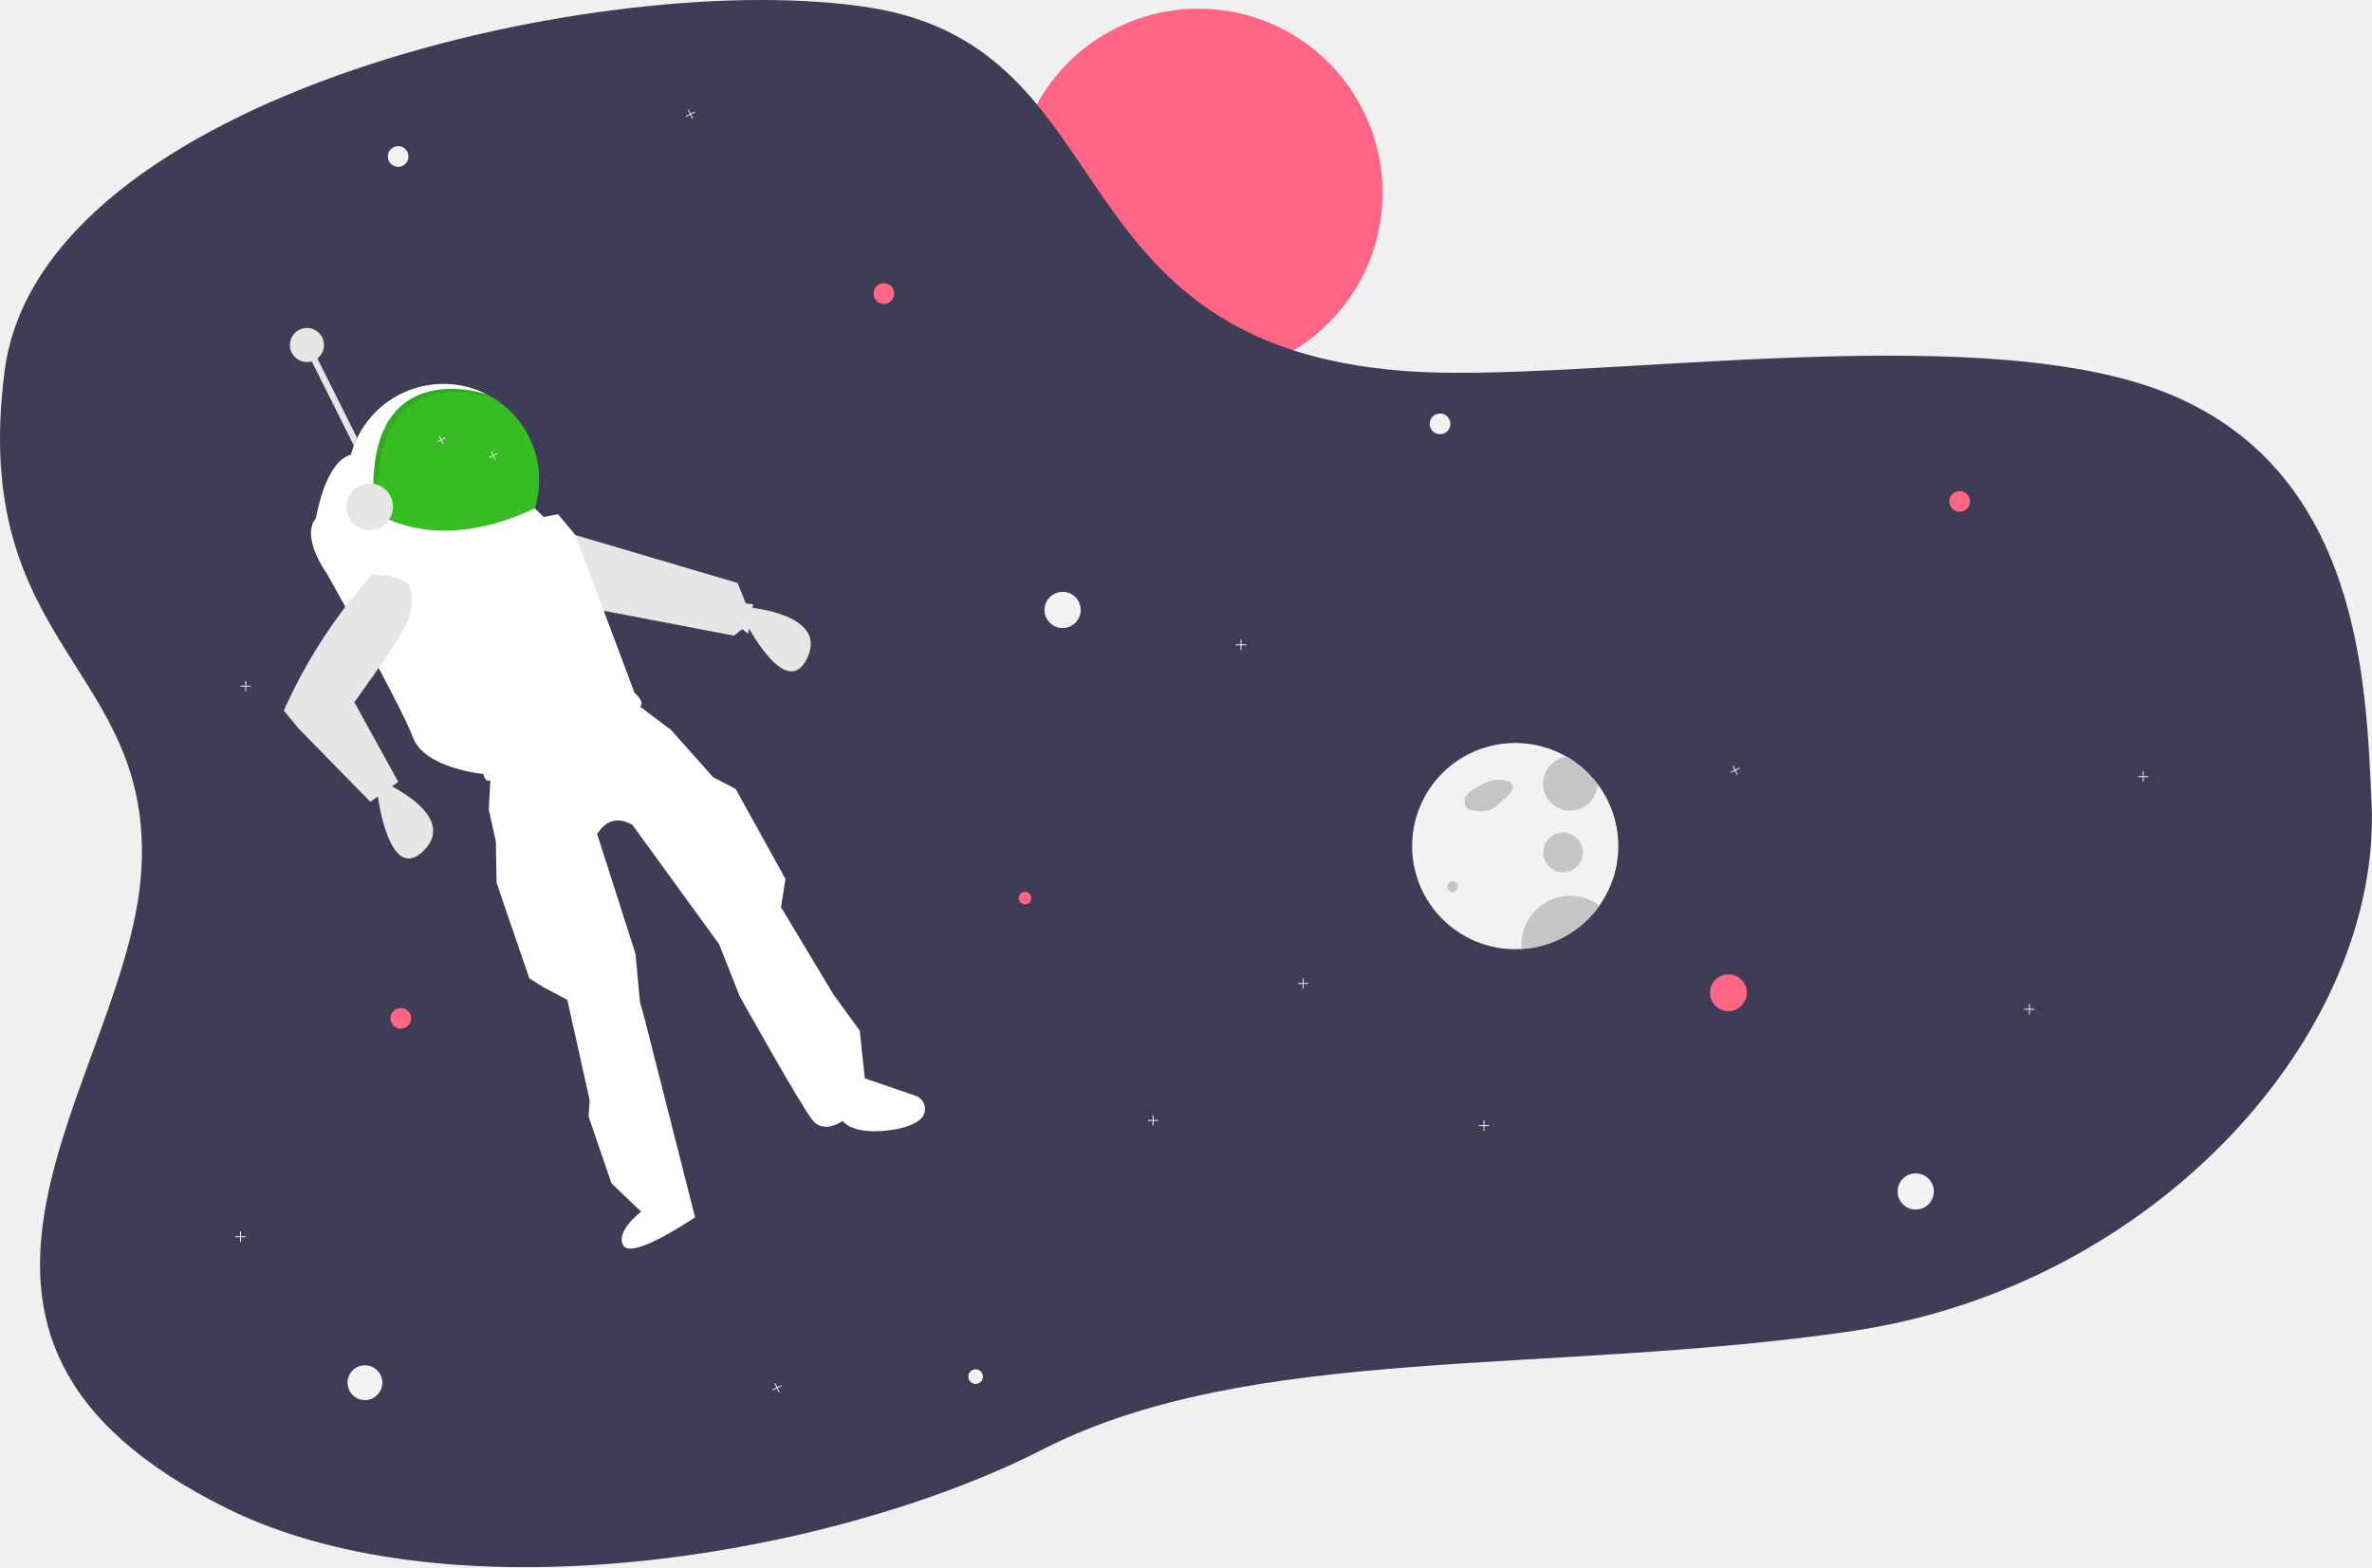
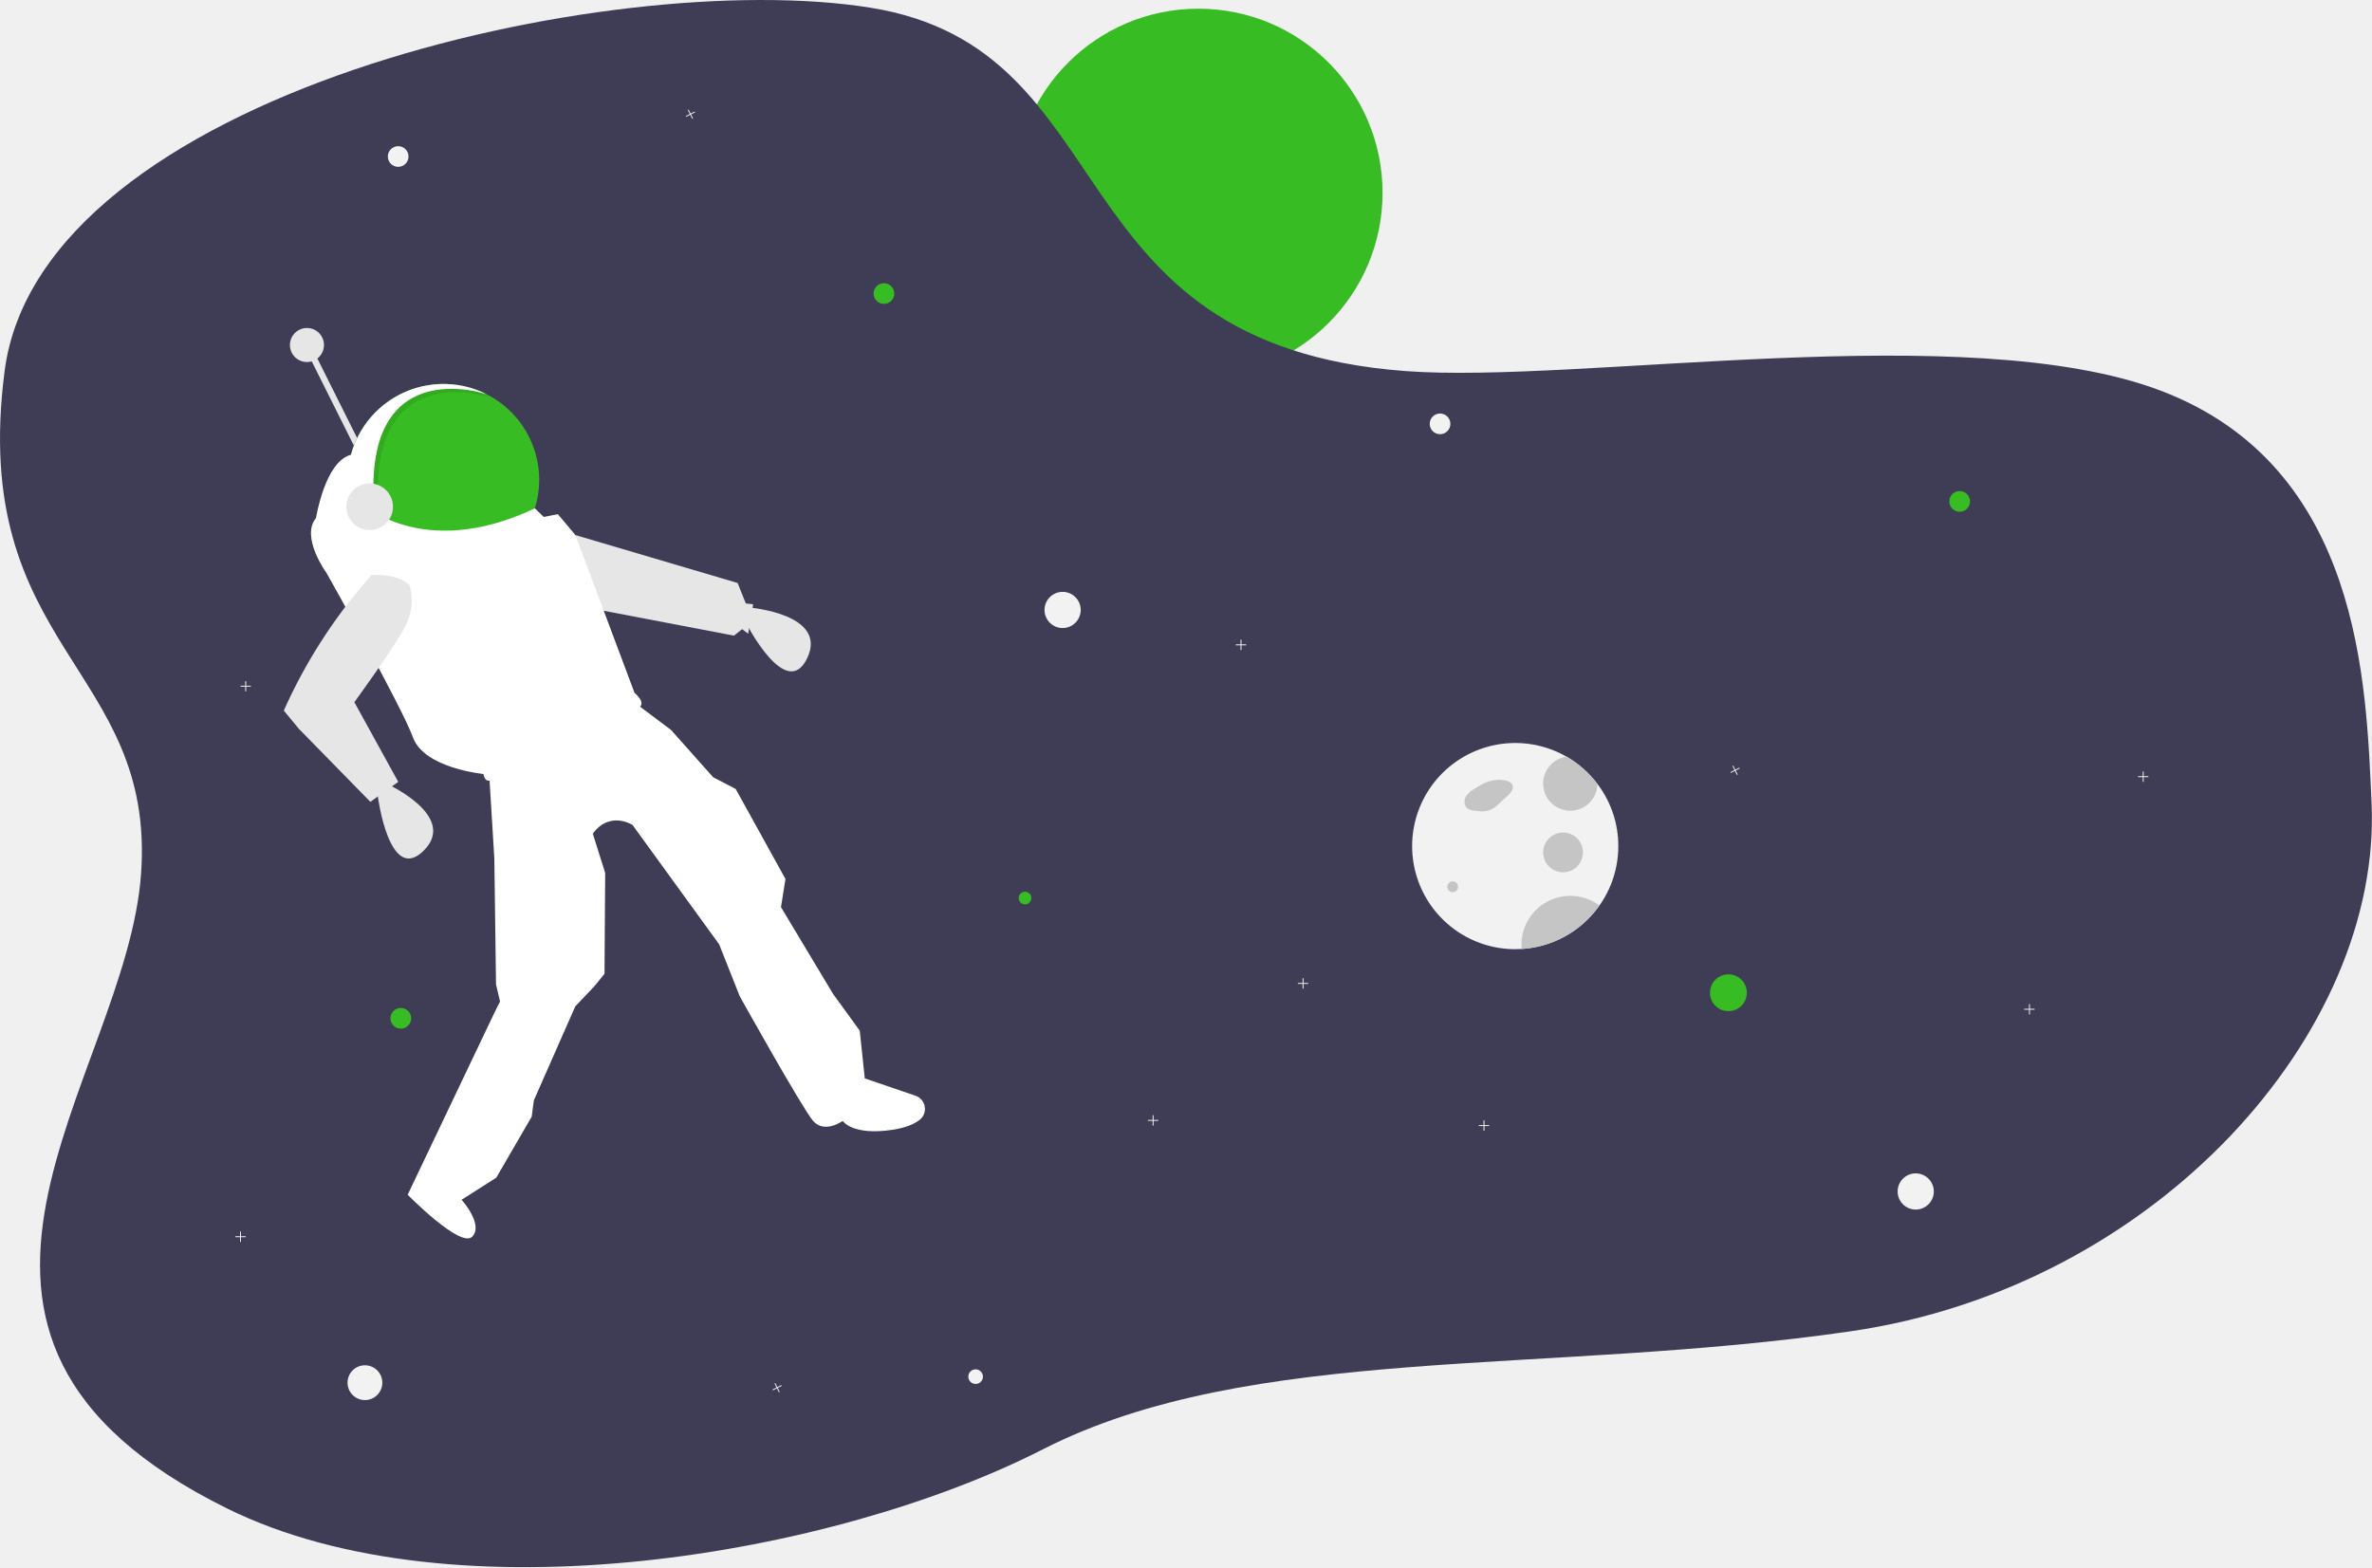
<svg xmlns="http://www.w3.org/2000/svg" width="1081.6" height="714.77" data-name="Layer 1" version="1.1" viewBox="0 0 1081.6 714.77">
-   <circle cx="546.45" cy="87.939" r="83.979" fill="#ff6584" />
-   <path d="m103.64 688.04c103.55 51.121 276.78 21.56 371.77-26.951 94.99-48.511 229.29-33.688 368.5-53.901 139.21-20.213 242.39-136.1 237.48-241.21-2.506-53.613-4.471-153.12-96.316-187.86-88.217-33.373-264.81-2.933-344.24-8.875-162.14-12.128-126.11-146.88-244.03-165.75-117.92-18.865-378.32 39.078-394.7 165.75-16.378 126.67 68.786 134.75 62.235 229.08-6.551 94.327-121.93 210.12 39.306 289.72z" fill="#3f3d56" fill-rule="evenodd" />
+   <circle cx="546.45" cy="87.939" r="83.979" fill="#38bc24" />
+   <path d="m103.64 688.04c103.55 51.121 276.78 21.56 371.77-26.951s229.29-33.688 368.5-53.901 242.39-136.1 237.48-241.21c-2.506-53.613-4.471-153.12-96.316-187.86-88.217-33.373-264.81-2.933-344.24-8.875-162.14-12.128-126.11-146.88-244.03-165.75-117.92-18.865-378.32 39.078-394.7 165.75-16.378 126.67 68.786 134.75 62.235 229.08-6.551 94.327-121.93 210.12 39.306 289.72z" fill="#3f3d56" fill-rule="evenodd" />
+   <g transform="matrix(-.99993 .011721 .011721 .99993 2121.8 -138.15)">
+     <rect transform="rotate(25.881)" x="1903.4" y="-621.29" width="2.874" height="58.063" fill="#e6e6e6" />
+     <g transform="rotate(52.114 1252 1646.5)" fill="#e6e6e6">
+       <path d="m585.3 445.98 5.174 8.623-1.725 2.874 12.073 6.324v-3.449l4.599-1.15 28.981-58.371-21.746-27.033z" />
+       <path transform="translate(-137,-75.5)" d="m728.05 532.41s-19.546 30.469 2.3 35.068 4.024-32.194 4.024-32.194z" />
+     </g>
+     <path d="m1963 353.51a43.691 43.691 0 1 1-59.485-57.825l0.015-5e-3a43.687 43.687 0 0 1 59.469 57.83z" fill="#38bc24" />
+     <g transform="rotate(25.881 1240.7 3094.8)" opacity=".1">
+       <path transform="translate(-137,-75.5)" d="m824.75 370.57-3.564 20.414c-26.784-69.527-69.389-26.818-70.124-26.071a43.691 43.691 0 0 1 73.689 5.657z" />
+     </g>
+     <path d="m1967.3 332.93-12.118 16.811c6.251-74.245-50.723-54.417-51.711-54.066a43.691 43.691 0 0 1 63.829 37.255z" fill="#fff" />
+     <path d="m1965.7 322.56-3.687 21.319s-27.451 28.099-79.889 4.101l-4.024 3.964-6.442-1.209-7.856 9.607-26.134 72.304s-6.366 5.218-0.942 7.21c0 0 39.658 5.183 64.12 29.831 0 0 4.952 5.597 6.161-0.845 0 0 26.963-2.893 31.935-17.094 4.973-14.201 38.44-75.279 38.44-75.279s11.886-16.597 4.584-25.252c0-6e-5 -4.388-25.773-16.266-28.66z" fill="#fff" />
+     <g fill="#e6e6e6">
+       <g transform="rotate(-19.089 1439.3 -3358.8)">
+         <path transform="translate(-137,-75.5)" d="m807.3 504.92s-36.018 3.617-26.048 23.591 27.725-16.851 27.725-16.851z" />
+         <path transform="translate(-137,-75.5)" d="m825.78 415.7s-6.324 7.473-4.024 19.546 10.923 39.092 10.923 39.092l-30.469 28.169 9.198 12.648 41.392-21.271 9.198-5.749a238.51 238.51 0 0 0-16.892-67.64l-1.504-3.645s-10.923-4.599-17.821-1.15z" />
+       </g>
+       <circle transform="rotate(25.881)" cx="1912.3" cy="-542.82" r="10.635" />
+       <circle transform="rotate(25.881)" cx="1904.9" cy="-621.58" r="7.761" />
+     </g>
+     <g fill="#fff">
+       <path d="m1839.8 435.45-18.586 14.312-18.956 21.798-10.202 5.455-22.216 41.326 2.192 12.822-23.292 39.86-11.959 16.891-2.048 21.795-23.016 8.166c-4.779 1.686-5.764 8.011-1.724 11.07 2.487 1.861 6.335 3.51 12.274 4.34 18.589 2.596 22.771-4.305 22.771-4.305s8.445 5.98 13.565-0.257c5.12-6.236 32.71-57.141 32.71-57.141l9.124-23.829 38.868-54.895 28.8-45.268z" />
+       <path d="m1839.3 492.86c7.459-4.27 14.329-1.662 18.126 3.832l28.842-56.067-29.733-3.087z" fill-rule="evenodd" />
+       <path d="m1898.9 569.29 4.215 8.196 40.666 82.841s-23.935 24.971-29.242 19.433c-5.307-5.537 4.684-16.846 4.684-16.846l-15.942-9.907-16.48-27.655-1.062-7.398-19.393-42.651zm3.571-61.923-0.093 57.5-4.782 21.362-31.249-10.926-8.791-9.038-4.704-5.663-0.845-45.983 5.42-17.924 1.45-14.976 8.774-23.161c10.154-14.773 23.737-8.872 37.37-2.671z" />
+     </g>
+   </g>
  <g transform="matrix(1.1788 0 0 1.1788 1.2289 -121.42)" stroke-width=".848">
-     <g fill="#f2f2f2" stroke-width=".848">
-       <circle cx="138" cy="290" r="7" />
-       <circle cx="740" cy="564" r="7" />
-       <circle cx="410" cy="339" r="7" />
+     <g stroke-width=".848">
+       <g fill="#f2f2f2">
+         <circle cx="740" cy="564" r="7" />
+         <circle cx="410" cy="339" r="7" />
+       </g>
+       <circle cx="757" cy="297" r="4" fill="#38bc24" />
+       <circle cx="154" cy="497" r="4" fill="#38bc24" />
    </g>
-     <circle cx="757" cy="297" r="4" fill="#ff6584" stroke-width=".848" />
-     <circle cx="154" cy="497" r="4" fill="#ff6584" stroke-width=".848" />
    <g fill="#f2f2f2">
      <g stroke-width=".848">
        <polygon points="92.178 583.5 92.178 581.68 94 581.68 94 581.32 92.178 581.32 92.178 579.5 91.822 579.5 91.822 581.32 90 581.32 90 581.68 91.822 581.68 91.822 583.5" />
        <polygon points="828.18 405.5 828.18 403.68 830 403.68 830 403.32 828.18 403.32 828.18 401.5 827.82 401.5 827.82 403.32 826 403.32 826 403.68 827.82 403.68 827.82 405.5" />
        <polygon points="503.18 485.5 503.18 483.68 505 483.68 505 483.32 503.18 483.32 503.18 481.5 502.82 481.5 502.82 483.32 501 483.32 501 483.68 502.82 483.68 502.82 485.5" />
        <polygon points="784.18 495.5 784.18 493.68 786 493.68 786 493.32 784.18 493.32 784.18 491.5 783.82 491.5 783.82 493.32 782 493.32 782 493.68 783.82 493.68 783.82 495.5" />
        <polygon points="445.18 538.5 445.18 536.68 447 536.68 447 536.32 445.18 536.32 445.18 534.5 444.82 534.5 444.82 536.32 443 536.32 443 536.68 444.82 536.68 444.82 538.5" />
        <polygon points="573.18 540.5 573.18 538.68 575 538.68 575 538.32 573.18 538.32 573.18 536.5 572.82 536.5 572.82 538.32 571 538.32 571 538.68 572.82 538.68 572.82 540.5" />
        <polygon points="94.178 370.5 94.178 368.68 96 368.68 96 368.32 94.178 368.32 94.178 366.5 93.822 366.5 93.822 368.32 92 368.32 92 368.68 93.822 368.68 93.822 370.5" />
        <polygon points="479.18 354.5 479.18 352.68 481 352.68 481 352.32 479.18 352.32 479.18 350.5 478.82 350.5 478.82 352.32 477 352.32 477 352.68 478.82 352.68 478.82 354.5" />
        <circle cx="556" cy="267" r="4" />
      </g>
      <g stroke-width=".748">
        <polygon transform="matrix(-.86012 .42983 .42983 .86012 1066.1 -262.82)" points="677.18 435.5 677.18 433.68 679 433.68 679 433.32 677.18 433.32 677.18 431.5 676.82 431.5 676.82 433.32 675 433.32 675 433.68 676.82 433.68 676.82 435.5" />
        <polygon transform="matrix(-.86012 .42983 .42983 .86012 662 -516.67)" points="677.18 433.32 677.18 431.5 676.82 431.5 676.82 433.32 675 433.32 675 433.68 676.82 433.68 676.82 435.5 677.18 435.5 677.18 433.68 679 433.68 679 433.32" />
        <polygon transform="matrix(-.86012 .42983 .42983 .86012 695.53 -23.932)" points="677.18 433.32 677.18 431.5 676.82 431.5 676.82 433.32 675 433.32 675 433.68 676.82 433.68 676.82 435.5 677.18 435.5 677.18 433.68 679 433.68 679 433.32" />
      </g>
-       <circle cx="152.98" cy="163.56" r="4" stroke-width=".848" />
-       <circle cx="376.35" cy="635.64" r="2.83" stroke-width=".848" />
-       <circle cx="140.12" cy="637.98" r="6.729" stroke-width=".848" />
+       <g stroke-width=".848">
+         <circle cx="152.98" cy="163.56" r="4" />
+         <circle cx="376.35" cy="635.64" r="2.83" />
+         <circle cx="140.12" cy="637.98" r="6.729" />
+       </g>
    </g>
-     <g fill="#ff6584" stroke-width=".848">
+     <g fill="#38bc24" stroke-width=".848">
      <circle cx="340.88" cy="216.58" r="4" />
      <circle cx="667.55" cy="487.11" r="7.119" />
      <circle cx="395.46" cy="450.47" r="2.441" />
-     </g>
-   </g>
-   <g transform="matrix(-.99993 .011721 .011721 .99993 2121.8 -138.15)">
-     <rect transform="rotate(25.881)" x="1903.4" y="-621.29" width="2.874" height="58.063" fill="#e6e6e6" />
-     <g transform="rotate(52.114 1252 1646.5)" fill="#e6e6e6">
-       <path d="m585.3 445.98 5.174 8.623-1.725 2.874 12.073 6.324v-3.449l4.599-1.15 28.981-58.371-21.746-27.033z" />
-       <path transform="translate(-137,-75.5)" d="m728.05 532.41s-19.546 30.469 2.3 35.068 4.024-32.194 4.024-32.194z" />
-     </g>
-     <path d="m1963 353.51a43.691 43.691 0 1 1-59.485-57.825l0.015-5e-3a43.687 43.687 0 0 1 59.469 57.83z" fill="#38bc24" />
-     <g transform="rotate(25.881 1240.7 3094.8)" opacity=".1">
-       <path transform="translate(-137,-75.5)" d="m824.75 370.57-3.564 20.414c-26.784-69.527-69.389-26.818-70.124-26.071a43.691 43.691 0 0 1 73.689 5.657z" />
-     </g>
-     <path d="m1967.3 332.93-12.118 16.811c6.251-74.245-50.723-54.417-51.711-54.066a43.691 43.691 0 0 1 63.829 37.255z" fill="#fff" />
-     <path d="m1965.7 322.56-3.687 21.319s-27.451 28.099-79.889 4.101l-4.024 3.964-6.442-1.209-7.856 9.607-26.134 72.304s-6.366 5.218-0.942 7.21c0 0 39.658 5.183 64.12 29.831 0 0 4.952 5.597 6.161-0.845 0 0 26.963-2.893 31.935-17.094 4.973-14.201 38.44-75.279 38.44-75.279s11.886-16.597 4.584-25.252c0-6e-5 -4.388-25.773-16.266-28.66z" fill="#fff" />
-     <g transform="rotate(-19.089 1439.3 -3358.8)" fill="#e6e6e6">
-       <path transform="translate(-137,-75.5)" d="m807.3 504.92s-36.018 3.617-26.048 23.591 27.725-16.851 27.725-16.851z" />
-       <path transform="translate(-137,-75.5)" d="m825.78 415.7s-6.324 7.473-4.024 19.546 10.923 39.092 10.923 39.092l-30.469 28.169 9.198 12.648 41.392-21.271 9.198-5.749a238.51 238.51 0 0 0-16.892-67.64l-1.504-3.645s-10.923-4.599-17.821-1.15z" />
-     </g>
-     <circle transform="rotate(25.881)" cx="1912.3" cy="-542.82" r="10.635" fill="#e6e6e6" />
-     <circle transform="rotate(25.881)" cx="1904.9" cy="-621.58" r="7.761" fill="#e6e6e6" />
-     <polygon transform="rotate(25.881 1240.7 3094.8)" points="643.18 294.5 642.82 294.5 642.82 296.32 641 296.32 641 296.68 642.82 296.68 642.82 298.5 643.18 298.5 643.18 296.68 645 296.68 645 296.32 643.18 296.32" fill="#f2f2f2" />
-     <polygon transform="rotate(25.881 1240.7 3094.8)" points="625.18 311.5 624.82 311.5 624.82 313.32 623 313.32 623 313.68 624.82 313.68 624.82 315.5 625.18 315.5 625.18 313.68 627 313.68 627 313.32 625.18 313.32" fill="#f2f2f2" />
-     <g fill="#fff">
-       <path d="m1839.8 435.45-18.586 14.312-18.956 21.798-10.202 5.455-22.216 41.326 2.192 12.822-23.292 39.86-11.959 16.891-2.048 21.795-23.016 8.166c-4.779 1.686-5.764 8.011-1.724 11.07 2.487 1.861 6.335 3.51 12.274 4.34 18.589 2.596 22.771-4.305 22.771-4.305s8.445 5.98 13.565-0.257c5.12-6.236 32.71-57.141 32.71-57.141l9.124-23.829 38.868-54.895 28.8-45.268z" />
-       <path d="m1855.5 496.72-16.889 54.964-1.738 21.822-2.331 8.916-21.671 89.704s28.794 19.166 32.769 12.606c3.976-6.559-8.237-15.423-8.237-15.423l13.405-13.138 10.069-30.578-0.573-7.452 9.65-45.848 11.068-6.04 6.166-4.022 14.385-43.683 0.114-18.725 3.037-14.736-1.544-24.719-34.915-13.586z" />
-       <path d="m1839.3 492.86c7.459-4.27 12.329-1.638 16.126 3.855l30.842-56.09-29.733-3.087z" fill-rule="evenodd" />
    </g>
  </g>
  <g transform="matrix(1.1328 0 0 1.1328 -1452 -56.741)" stroke-width=".883">
    <path d="m1933.2 390.74a41.51 41.51 0 0 1-38.88 41.43c-0.87 0.06-1.75 0.09-2.63 0.09a41.51 41.51 0 1 1 20.76-77.47 41.9 41.9 0 0 1 12.37 10.95 41.3 41.3 0 0 1 8.38 25z" fill="#f2f2f2" />
    <path d="m1925.6 414.65a41.41 41.41 0 0 1-31.31 17.52c-0.05-0.57-0.08-1.15-0.08-1.73a19.67 19.67 0 0 1 31.39-15.79zm-0.8-48.92a10.93 10.93 0 1 1-12.37-11 41.9 41.9 0 0 1 12.37 11zm-5.83 27.56a8.01 8.01 0 0 1-8.01 8.01 8.01 8.01 0 0 1-8.01-8.01 8.01 8.01 0 0 1 8.01-8.01 8.01 8.01 0 0 1 8.01 8.01zm-50.26 13.84a2.18 2.18 0 0 1-2.18 2.18 2.18 2.18 0 0 1-2.18-2.18 2.18 2.18 0 0 1 2.18-2.18 2.18 2.18 0 0 1 2.18 2.18zm12.73-42.72a45.19 45.19 0 0 0-6.19 3.26 9.8 9.8 0 0 0-3.31 3 3.9 3.9 0 0 0-0.08 4.23c1 1.38 3 1.6 4.67 1.69a8.86 8.86 0 0 0 8.48-2.8l3.57-3.24c1.24-1.12 2.6-2.67 2.06-4.25-0.41-1.21-1.77-1.8-3-2a12.59 12.59 0 0 0-8.93 1.57" fill="#c5c5c5" />
  </g>
</svg>
